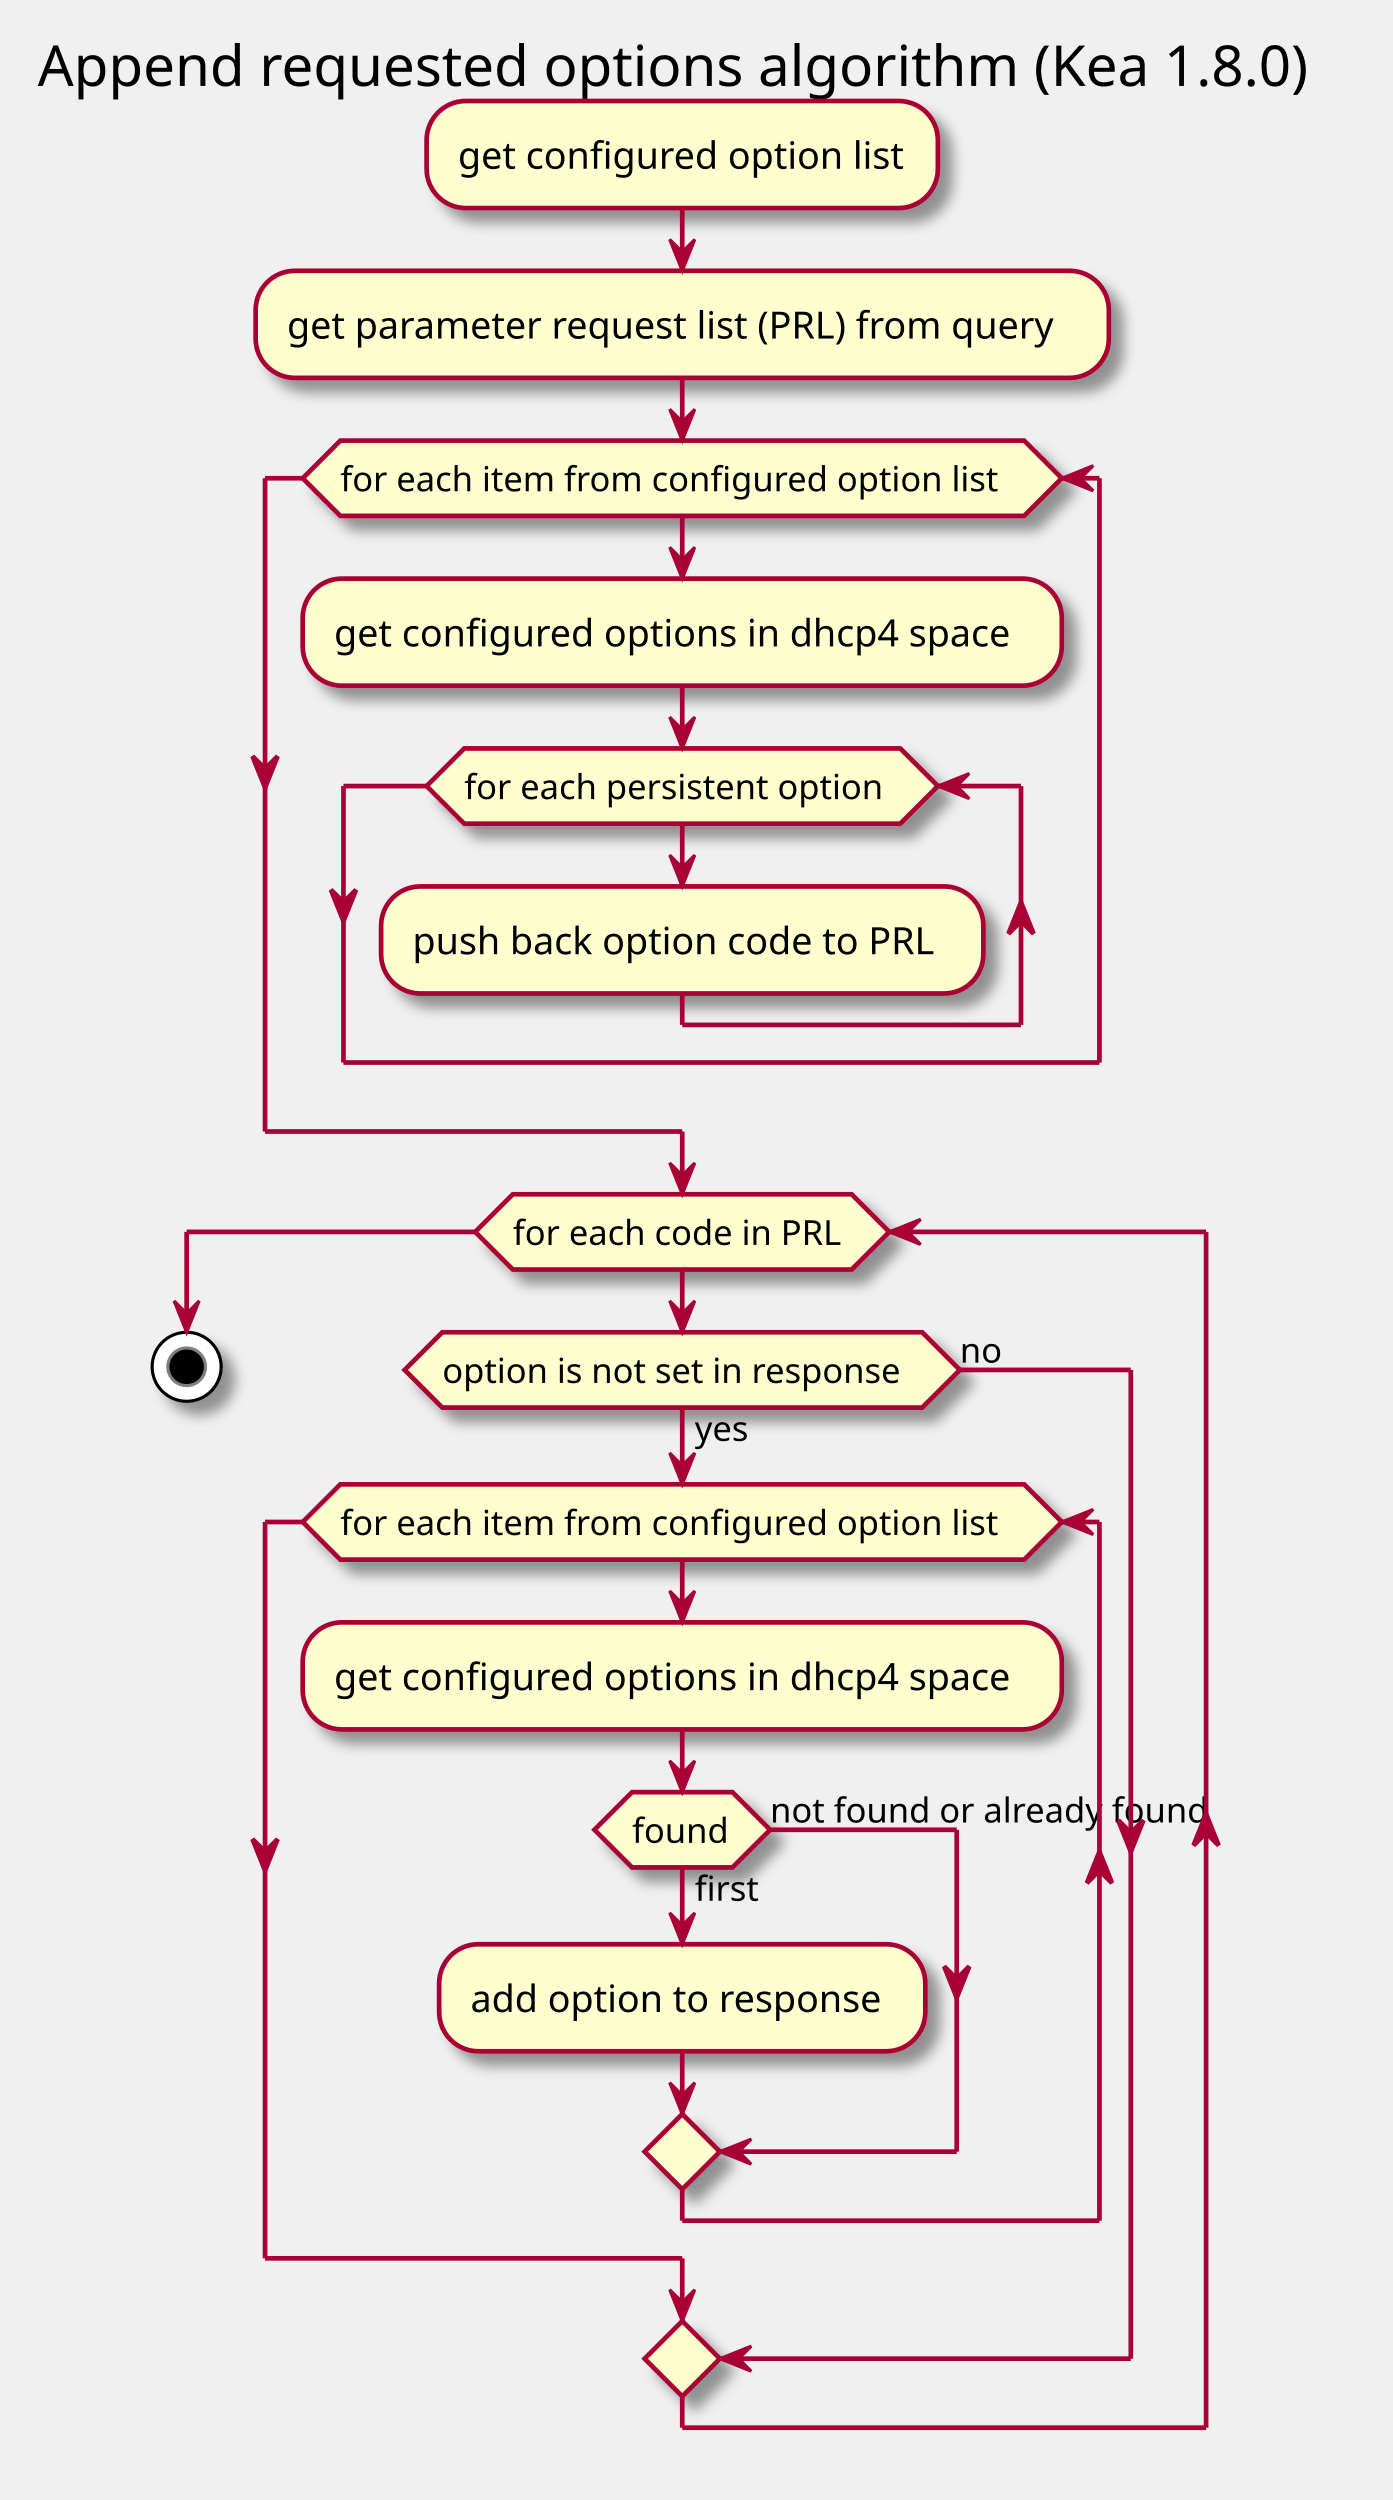
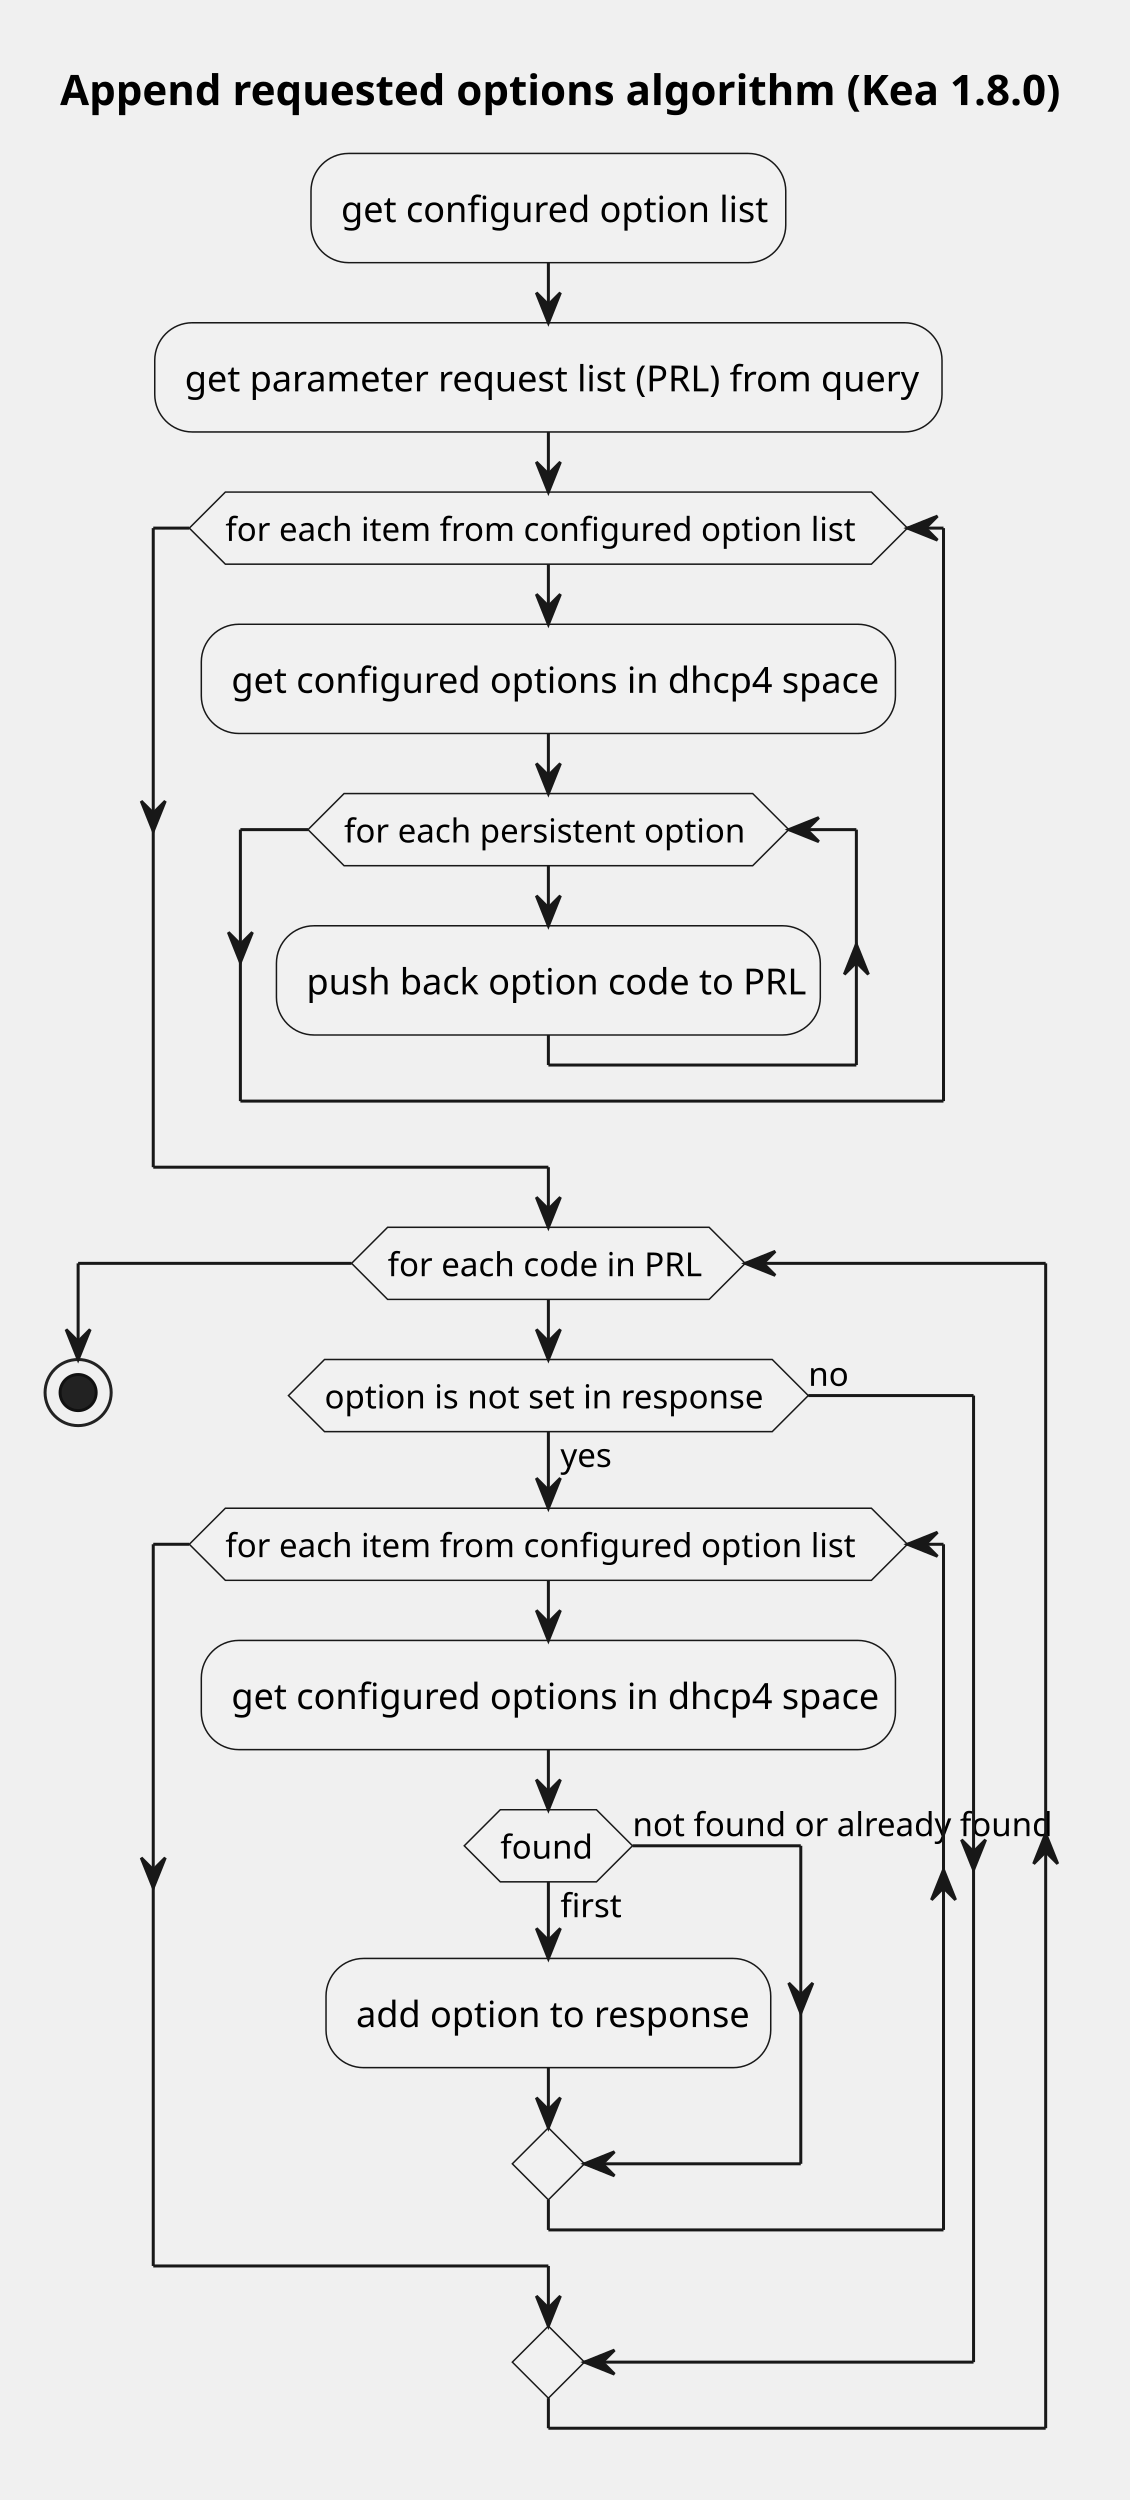
- <svg xmlns="http://www.w3.org/2000/svg" contentScriptType="application/ecmascript" contentStyleType="text/css" height="797px" preserveAspectRatio="none" style="width:444px;height:797px;" version="1.1" viewBox="0 0 444 797" width="444px" zoomAndPan="magnify">
-   <defs>
-     <filter height="300%" id="fmj8a1z5wugx1" width="300%" x="-1" y="-1">
-       <feGaussianBlur result="blurOut" stdDeviation="2.0" />
-       <feColorMatrix in="blurOut" result="blurOut2" type="matrix" values="0 0 0 0 0 0 0 0 0 0 0 0 0 0 0 0 0 0 .4 0" />
-       <feOffset dx="4.0" dy="4.0" in="blurOut2" result="blurOut3" />
-       <feBlend in="SourceGraphic" in2="blurOut3" mode="normal" />
-     </filter>
-   </defs>
+ <svg xmlns="http://www.w3.org/2000/svg" contentStyleType="text/css" height="832px" preserveAspectRatio="none" style="width:376px;height:832px;background:#FFFFFF;" version="1.1" viewBox="0 0 376 832" width="376px" zoomAndPan="magnify">
+   <defs />
  <g>
-     <text fill="#000000" font-family="sans-serif" font-size="18" lengthAdjust="spacingAndGlyphs" textLength="420" x="12" y="27.402">Append requested options algorithm (Kea 1.8.0)</text>
-     <rect fill="#FEFECE" filter="url(#fmj8a1z5wugx1)" height="34.133" rx="12.5" ry="12.5" style="stroke: #A80036; stroke-width: 1.5;" width="163" x="136" y="32.199" />
-     <text fill="#000000" font-family="sans-serif" font-size="12" lengthAdjust="spacingAndGlyphs" textLength="143" x="146" y="53.801">get configured option list</text>
-     <rect fill="#FEFECE" filter="url(#fmj8a1z5wugx1)" height="34.133" rx="12.5" ry="12.5" style="stroke: #A80036; stroke-width: 1.5;" width="272" x="81.5" y="86.332" />
-     <text fill="#000000" font-family="sans-serif" font-size="12" lengthAdjust="spacingAndGlyphs" textLength="252" x="91.5" y="107.934">get parameter request list (PRL) from query</text>
-     <rect fill="#FEFECE" filter="url(#fmj8a1z5wugx1)" height="34.133" rx="12.5" ry="12.5" style="stroke: #A80036; stroke-width: 1.5;" width="242" x="96.5" y="184.465" />
-     <text fill="#000000" font-family="sans-serif" font-size="12" lengthAdjust="spacingAndGlyphs" textLength="222" x="106.5" y="206.066">get configured options in dhcp4 space</text>
-     <rect fill="#FEFECE" filter="url(#fmj8a1z5wugx1)" height="34.133" rx="12.5" ry="12.5" style="stroke: #A80036; stroke-width: 1.5;" width="192" x="121.5" y="282.598" />
-     <text fill="#000000" font-family="sans-serif" font-size="12" lengthAdjust="spacingAndGlyphs" textLength="172" x="131.5" y="304.199">push back option code to PRL</text>
-     <polygon fill="#FEFECE" filter="url(#fmj8a1z5wugx1)" points="148,238.598,287,238.598,299,250.598,287,262.598,148,262.598,136,250.598,148,238.598" style="stroke: #A80036; stroke-width: 1.5;" />
-     <text fill="#000000" font-family="sans-serif" font-size="11" lengthAdjust="spacingAndGlyphs" textLength="139" x="148" y="254.755">for each persistent option</text>
-     <polygon fill="#FEFECE" filter="url(#fmj8a1z5wugx1)" points="108.5,140.465,326.5,140.465,338.5,152.465,326.5,164.465,108.5,164.465,96.5,152.465,108.5,140.465" style="stroke: #A80036; stroke-width: 1.5;" />
-     <text fill="#000000" font-family="sans-serif" font-size="11" lengthAdjust="spacingAndGlyphs" textLength="218" x="108.5" y="156.622">for each item from configured option list</text>
-     <rect fill="#FEFECE" filter="url(#fmj8a1z5wugx1)" height="34.133" rx="12.5" ry="12.5" style="stroke: #A80036; stroke-width: 1.5;" width="242" x="96.5" y="517.208" />
-     <text fill="#000000" font-family="sans-serif" font-size="12" lengthAdjust="spacingAndGlyphs" textLength="222" x="106.5" y="538.81">get configured options in dhcp4 space</text>
-     <rect fill="#FEFECE" filter="url(#fmj8a1z5wugx1)" height="34.133" rx="12.5" ry="12.5" style="stroke: #A80036; stroke-width: 1.5;" width="155" x="140" y="619.818" />
-     <text fill="#000000" font-family="sans-serif" font-size="12" lengthAdjust="spacingAndGlyphs" textLength="135" x="150" y="641.42">add option to response</text>
-     <polygon fill="#FEFECE" filter="url(#fmj8a1z5wugx1)" points="201.5,571.341,233.5,571.341,245.5,583.341,233.5,595.341,201.5,595.341,189.5,583.341,201.5,571.341" style="stroke: #A80036; stroke-width: 1.5;" />
-     <text fill="#000000" font-family="sans-serif" font-size="11" lengthAdjust="spacingAndGlyphs" textLength="22" x="221.5" y="605.976">first</text>
-     <text fill="#000000" font-family="sans-serif" font-size="11" lengthAdjust="spacingAndGlyphs" textLength="32" x="201.5" y="587.498">found</text>
-     <text fill="#000000" font-family="sans-serif" font-size="11" lengthAdjust="spacingAndGlyphs" textLength="145" x="245.5" y="581.02">not found or already found</text>
-     <polygon fill="#FEFECE" filter="url(#fmj8a1z5wugx1)" points="217.5,673.951,229.5,685.951,217.5,697.951,205.5,685.951,217.5,673.951" style="stroke: #A80036; stroke-width: 1.5;" />
-     <polygon fill="#FEFECE" filter="url(#fmj8a1z5wugx1)" points="108.5,473.208,326.5,473.208,338.5,485.208,326.5,497.208,108.5,497.208,96.5,485.208,108.5,473.208" style="stroke: #A80036; stroke-width: 1.5;" />
-     <text fill="#000000" font-family="sans-serif" font-size="11" lengthAdjust="spacingAndGlyphs" textLength="218" x="108.5" y="489.365">for each item from configured option list</text>
-     <polygon fill="#FEFECE" filter="url(#fmj8a1z5wugx1)" points="141,424.731,294,424.731,306,436.731,294,448.731,141,448.731,129,436.731,141,424.731" style="stroke: #A80036; stroke-width: 1.5;" />
-     <text fill="#000000" font-family="sans-serif" font-size="11" lengthAdjust="spacingAndGlyphs" textLength="18" x="221.5" y="459.365">yes</text>
-     <text fill="#000000" font-family="sans-serif" font-size="11" lengthAdjust="spacingAndGlyphs" textLength="153" x="141" y="440.888">option is not set in response</text>
-     <text fill="#000000" font-family="sans-serif" font-size="11" lengthAdjust="spacingAndGlyphs" textLength="14" x="306" y="434.41">no</text>
-     <polygon fill="#FEFECE" filter="url(#fmj8a1z5wugx1)" points="217.5,739.951,229.5,751.951,217.5,763.951,205.5,751.951,217.5,739.951" style="stroke: #A80036; stroke-width: 1.5;" />
-     <polygon fill="#FEFECE" filter="url(#fmj8a1z5wugx1)" points="163.5,380.731,271.5,380.731,283.5,392.731,271.5,404.731,163.5,404.731,151.5,392.731,163.5,380.731" style="stroke: #A80036; stroke-width: 1.5;" />
-     <text fill="#000000" font-family="sans-serif" font-size="11" lengthAdjust="spacingAndGlyphs" textLength="108" x="163.5" y="396.888">for each code in PRL</text>
-     <ellipse cx="59.5" cy="435.731" fill="#FFFFFF" filter="url(#fmj8a1z5wugx1)" rx="11" ry="11" style="stroke: #000000; stroke-width: 1.0;" />
-     <ellipse cx="59.5" cy="435.731" fill="#000000" rx="6" ry="6" style="stroke: #7F7F7F; stroke-width: 1.0;" />
-     <line style="stroke: #A80036; stroke-width: 1.5;" x1="217.5" x2="217.5" y1="66.332" y2="86.332" />
-     <polygon fill="#A80036" points="213.5,76.332,217.5,86.332,221.5,76.332,217.5,80.332" style="stroke: #A80036; stroke-width: 1.0;" />
-     <line style="stroke: #A80036; stroke-width: 1.5;" x1="217.5" x2="217.5" y1="262.598" y2="282.598" />
-     <polygon fill="#A80036" points="213.5,272.598,217.5,282.598,221.5,272.598,217.5,276.598" style="stroke: #A80036; stroke-width: 1.0;" />
-     <line style="stroke: #A80036; stroke-width: 1.5;" x1="217.5" x2="217.5" y1="316.731" y2="326.731" />
-     <line style="stroke: #A80036; stroke-width: 1.5;" x1="217.5" x2="325.5" y1="326.731" y2="326.731" />
-     <polygon fill="#A80036" points="321.5,297.664,325.5,287.664,329.5,297.664,325.5,293.664" style="stroke: #A80036; stroke-width: 1.5;" />
-     <line style="stroke: #A80036; stroke-width: 1.5;" x1="325.5" x2="325.5" y1="250.598" y2="326.731" />
-     <line style="stroke: #A80036; stroke-width: 1.5;" x1="325.5" x2="299" y1="250.598" y2="250.598" />
-     <polygon fill="#A80036" points="309,246.598,299,250.598,309,254.598,305,250.598" style="stroke: #A80036; stroke-width: 1.0;" />
-     <line style="stroke: #A80036; stroke-width: 1.5;" x1="136" x2="109.5" y1="250.598" y2="250.598" />
-     <polygon fill="#A80036" points="105.5,283.664,109.5,293.664,113.5,283.664,109.5,287.664" style="stroke: #A80036; stroke-width: 1.5;" />
-     <line style="stroke: #A80036; stroke-width: 1.5;" x1="109.5" x2="109.5" y1="250.598" y2="338.731" />
-     <line style="stroke: #A80036; stroke-width: 1.5;" x1="109.5" x2="350.5" y1="338.731" y2="338.731" />
-     <line style="stroke: #A80036; stroke-width: 1.5;" x1="350.5" x2="350.5" y1="152.465" y2="338.731" />
-     <line style="stroke: #A80036; stroke-width: 1.5;" x1="350.5" x2="338.5" y1="152.465" y2="152.465" />
-     <polygon fill="#A80036" points="348.5,148.465,338.5,152.465,348.5,156.465,344.5,152.465" style="stroke: #A80036; stroke-width: 1.0;" />
-     <line style="stroke: #A80036; stroke-width: 1.5;" x1="217.5" x2="217.5" y1="218.598" y2="238.598" />
-     <polygon fill="#A80036" points="213.5,228.598,217.5,238.598,221.5,228.598,217.5,232.598" style="stroke: #A80036; stroke-width: 1.0;" />
-     <line style="stroke: #A80036; stroke-width: 1.5;" x1="217.5" x2="217.5" y1="164.465" y2="184.465" />
-     <polygon fill="#A80036" points="213.5,174.465,217.5,184.465,221.5,174.465,217.5,178.465" style="stroke: #A80036; stroke-width: 1.0;" />
-     <line style="stroke: #A80036; stroke-width: 1.5;" x1="96.5" x2="84.5" y1="152.465" y2="152.465" />
-     <polygon fill="#A80036" points="80.5,241.098,84.5,251.098,88.5,241.098,84.5,245.098" style="stroke: #A80036; stroke-width: 1.5;" />
-     <line style="stroke: #A80036; stroke-width: 1.5;" x1="84.5" x2="84.5" y1="152.465" y2="360.731" />
-     <line style="stroke: #A80036; stroke-width: 1.5;" x1="84.5" x2="217.5" y1="360.731" y2="360.731" />
-     <line style="stroke: #A80036; stroke-width: 1.5;" x1="217.5" x2="217.5" y1="360.731" y2="380.731" />
-     <polygon fill="#A80036" points="213.5,370.731,217.5,380.731,221.5,370.731,217.5,374.731" style="stroke: #A80036; stroke-width: 1.0;" />
-     <line style="stroke: #A80036; stroke-width: 1.5;" x1="217.5" x2="217.5" y1="120.465" y2="140.465" />
-     <polygon fill="#A80036" points="213.5,130.465,217.5,140.465,221.5,130.465,217.5,134.465" style="stroke: #A80036; stroke-width: 1.0;" />
-     <line style="stroke: #A80036; stroke-width: 1.5;" x1="217.5" x2="217.5" y1="595.341" y2="619.818" />
-     <polygon fill="#A80036" points="213.5,609.818,217.5,619.818,221.5,609.818,217.5,613.818" style="stroke: #A80036; stroke-width: 1.0;" />
-     <line style="stroke: #A80036; stroke-width: 1.5;" x1="245.5" x2="305" y1="583.341" y2="583.341" />
-     <polygon fill="#A80036" points="301,626.885,305,636.885,309,626.885,305,630.885" style="stroke: #A80036; stroke-width: 1.5;" />
-     <line style="stroke: #A80036; stroke-width: 1.5;" x1="305" x2="305" y1="583.341" y2="685.951" />
-     <line style="stroke: #A80036; stroke-width: 1.5;" x1="305" x2="229.5" y1="685.951" y2="685.951" />
-     <polygon fill="#A80036" points="239.5,681.951,229.5,685.951,239.5,689.951,235.5,685.951" style="stroke: #A80036; stroke-width: 1.0;" />
-     <line style="stroke: #A80036; stroke-width: 1.5;" x1="217.5" x2="217.5" y1="653.951" y2="673.951" />
-     <polygon fill="#A80036" points="213.5,663.951,217.5,673.951,221.5,663.951,217.5,667.951" style="stroke: #A80036; stroke-width: 1.0;" />
-     <line style="stroke: #A80036; stroke-width: 1.5;" x1="217.5" x2="217.5" y1="551.341" y2="571.341" />
-     <polygon fill="#A80036" points="213.5,561.341,217.5,571.341,221.5,561.341,217.5,565.341" style="stroke: #A80036; stroke-width: 1.0;" />
-     <line style="stroke: #A80036; stroke-width: 1.5;" x1="217.5" x2="217.5" y1="497.208" y2="517.208" />
-     <polygon fill="#A80036" points="213.5,507.208,217.5,517.208,221.5,507.208,217.5,511.208" style="stroke: #A80036; stroke-width: 1.0;" />
-     <line style="stroke: #A80036; stroke-width: 1.5;" x1="217.5" x2="217.5" y1="697.951" y2="707.951" />
-     <line style="stroke: #A80036; stroke-width: 1.5;" x1="217.5" x2="350.5" y1="707.951" y2="707.951" />
-     <polygon fill="#A80036" points="346.5,600.318,350.5,590.318,354.5,600.318,350.5,596.318" style="stroke: #A80036; stroke-width: 1.5;" />
-     <line style="stroke: #A80036; stroke-width: 1.5;" x1="350.5" x2="350.5" y1="485.208" y2="707.951" />
-     <line style="stroke: #A80036; stroke-width: 1.5;" x1="350.5" x2="338.5" y1="485.208" y2="485.208" />
-     <polygon fill="#A80036" points="348.5,481.208,338.5,485.208,348.5,489.208,344.5,485.208" style="stroke: #A80036; stroke-width: 1.0;" />
-     <line style="stroke: #A80036; stroke-width: 1.5;" x1="96.5" x2="84.5" y1="485.208" y2="485.208" />
-     <polygon fill="#A80036" points="80.5,586.318,84.5,596.318,88.5,586.318,84.5,590.318" style="stroke: #A80036; stroke-width: 1.5;" />
-     <line style="stroke: #A80036; stroke-width: 1.5;" x1="84.5" x2="84.5" y1="485.208" y2="719.951" />
-     <line style="stroke: #A80036; stroke-width: 1.5;" x1="84.5" x2="217.5" y1="719.951" y2="719.951" />
-     <line style="stroke: #A80036; stroke-width: 1.5;" x1="217.5" x2="217.5" y1="719.951" y2="739.951" />
-     <polygon fill="#A80036" points="213.5,729.951,217.5,739.951,221.5,729.951,217.5,733.951" style="stroke: #A80036; stroke-width: 1.0;" />
-     <line style="stroke: #A80036; stroke-width: 1.5;" x1="217.5" x2="217.5" y1="448.731" y2="473.208" />
-     <polygon fill="#A80036" points="213.5,463.208,217.5,473.208,221.5,463.208,217.5,467.208" style="stroke: #A80036; stroke-width: 1.0;" />
-     <line style="stroke: #A80036; stroke-width: 1.5;" x1="306" x2="360.5" y1="436.731" y2="436.731" />
-     <polygon fill="#A80036" points="356.5,580.318,360.5,590.318,364.5,580.318,360.5,584.318" style="stroke: #A80036; stroke-width: 1.5;" />
-     <line style="stroke: #A80036; stroke-width: 1.5;" x1="360.5" x2="360.5" y1="436.731" y2="751.951" />
-     <line style="stroke: #A80036; stroke-width: 1.5;" x1="360.5" x2="229.5" y1="751.951" y2="751.951" />
-     <polygon fill="#A80036" points="239.5,747.951,229.5,751.951,239.5,755.951,235.5,751.951" style="stroke: #A80036; stroke-width: 1.0;" />
-     <line style="stroke: #A80036; stroke-width: 1.5;" x1="217.5" x2="217.5" y1="404.731" y2="424.731" />
-     <polygon fill="#A80036" points="213.5,414.731,217.5,424.731,221.5,414.731,217.5,418.731" style="stroke: #A80036; stroke-width: 1.0;" />
-     <line style="stroke: #A80036; stroke-width: 1.5;" x1="217.5" x2="217.5" y1="763.951" y2="773.951" />
-     <line style="stroke: #A80036; stroke-width: 1.5;" x1="217.5" x2="384.5" y1="773.951" y2="773.951" />
-     <polygon fill="#A80036" points="380.5,588.318,384.5,578.318,388.5,588.318,384.5,584.318" style="stroke: #A80036; stroke-width: 1.5;" />
-     <line style="stroke: #A80036; stroke-width: 1.5;" x1="384.5" x2="384.5" y1="392.731" y2="773.951" />
-     <line style="stroke: #A80036; stroke-width: 1.5;" x1="384.5" x2="283.5" y1="392.731" y2="392.731" />
-     <polygon fill="#A80036" points="293.5,388.731,283.5,392.731,293.5,396.731,289.5,392.731" style="stroke: #A80036; stroke-width: 1.0;" />
-     <line style="stroke: #A80036; stroke-width: 1.5;" x1="151.5" x2="59.5" y1="392.731" y2="392.731" />
-     <line style="stroke: #A80036; stroke-width: 1.5;" x1="59.5" x2="59.5" y1="392.731" y2="424.731" />
-     <polygon fill="#A80036" points="55.5,414.731,59.5,424.731,63.5,414.731,59.5,418.731" style="stroke: #A80036; stroke-width: 1.0;" />
+     <text fill="#000000" font-family="sans-serif" font-size="14" font-weight="bold" lengthAdjust="spacing" textLength="333" x="20" y="34.966">Append requested options algorithm (Kea 1.8.0)</text>
+     <rect fill="#F1F1F1" height="36.344" rx="12.5" ry="12.5" style="stroke:#181818;stroke-width:0.5;" width="158" x="103.5" y="51.068" />
+     <text fill="#000000" font-family="sans-serif" font-size="12" lengthAdjust="spacing" textLength="138" x="113.5" y="73.896">get configured option list</text>
+     <rect fill="#F1F1F1" height="36.344" rx="12.5" ry="12.5" style="stroke:#181818;stroke-width:0.5;" width="262" x="51.5" y="107.412" />
+     <text fill="#000000" font-family="sans-serif" font-size="12" lengthAdjust="spacing" textLength="242" x="61.5" y="130.24">get parameter request list (PRL) from query</text>
+     <rect fill="#F1F1F1" height="36.344" rx="12.5" ry="12.5" style="stroke:#181818;stroke-width:0.5;" width="231" x="67" y="207.756" />
+     <text fill="#000000" font-family="sans-serif" font-size="12" lengthAdjust="spacing" textLength="211" x="77" y="230.584">get configured options in dhcp4 space</text>
+     <rect fill="#F1F1F1" height="36.344" rx="12.5" ry="12.5" style="stroke:#181818;stroke-width:0.5;" width="181" x="92" y="308.1" />
+     <text fill="#000000" font-family="sans-serif" font-size="12" lengthAdjust="spacing" textLength="161" x="102" y="330.928">push back option code to PRL</text>
+     <polygon fill="#F1F1F1" points="114.5,264.1,250.5,264.1,262.5,276.1,250.5,288.1,114.5,288.1,102.5,276.1,114.5,264.1" style="stroke:#181818;stroke-width:0.5;" />
+     <text fill="#000000" font-family="sans-serif" font-size="11" lengthAdjust="spacing" textLength="136" x="114.5" y="280.368">for each persistent option</text>
+     <polygon fill="#F1F1F1" points="75,163.756,290,163.756,302,175.756,290,187.756,75,187.756,63,175.756,75,163.756" style="stroke:#181818;stroke-width:0.5;" />
+     <text fill="#000000" font-family="sans-serif" font-size="11" lengthAdjust="spacing" textLength="215" x="75" y="180.024">for each item from configured option list</text>
+     <rect fill="#F1F1F1" height="36.344" rx="12.5" ry="12.5" style="stroke:#181818;stroke-width:0.5;" width="231" x="67" y="545.935" />
+     <text fill="#000000" font-family="sans-serif" font-size="12" lengthAdjust="spacing" textLength="211" x="77" y="568.763">get configured options in dhcp4 space</text>
+     <rect fill="#F1F1F1" height="36.344" rx="12.5" ry="12.5" style="stroke:#181818;stroke-width:0.5;" width="148" x="108.5" y="651.77" />
+     <text fill="#000000" font-family="sans-serif" font-size="12" lengthAdjust="spacing" textLength="128" x="118.5" y="674.598">add option to response</text>
+     <polygon fill="#F1F1F1" points="166.5,602.279,198.5,602.279,210.5,614.279,198.5,626.279,166.5,626.279,154.5,614.279,166.5,602.279" style="stroke:#181818;stroke-width:0.5;" />
+     <text fill="#000000" font-family="sans-serif" font-size="11" lengthAdjust="spacing" textLength="21" x="186.5" y="638.038">first</text>
+     <text fill="#000000" font-family="sans-serif" font-size="11" lengthAdjust="spacing" textLength="32" x="166.5" y="618.547">found</text>
+     <text fill="#000000" font-family="sans-serif" font-size="11" lengthAdjust="spacing" textLength="145" x="210.5" y="611.057">not found or already found</text>
+     <polygon fill="#F1F1F1" points="182.5,708.115,194.5,720.115,182.5,732.115,170.5,720.115,182.5,708.115" style="stroke:#181818;stroke-width:0.5;" />
+     <polygon fill="#F1F1F1" points="75,501.935,290,501.935,302,513.935,290,525.935,75,525.935,63,513.935,75,501.935" style="stroke:#181818;stroke-width:0.5;" />
+     <text fill="#000000" font-family="sans-serif" font-size="11" lengthAdjust="spacing" textLength="215" x="75" y="518.203">for each item from configured option list</text>
+     <polygon fill="#F1F1F1" points="108,452.444,257,452.444,269,464.444,257,476.444,108,476.444,96,464.444,108,452.444" style="stroke:#181818;stroke-width:0.5;" />
+     <text fill="#000000" font-family="sans-serif" font-size="11" lengthAdjust="spacing" textLength="17" x="186.5" y="488.203">yes</text>
+     <text fill="#000000" font-family="sans-serif" font-size="11" lengthAdjust="spacing" textLength="149" x="108" y="468.712">option is not set in response</text>
+     <text fill="#000000" font-family="sans-serif" font-size="11" lengthAdjust="spacing" textLength="14" x="269" y="461.221">no</text>
+     <polygon fill="#F1F1F1" points="182.5,774.115,194.5,786.115,182.5,798.115,170.5,786.115,182.5,774.115" style="stroke:#181818;stroke-width:0.5;" />
+     <polygon fill="#F1F1F1" points="129,408.444,236,408.444,248,420.444,236,432.444,129,432.444,117,420.444,129,408.444" style="stroke:#181818;stroke-width:0.5;" />
+     <text fill="#000000" font-family="sans-serif" font-size="11" lengthAdjust="spacing" textLength="107" x="129" y="424.712">for each code in PRL</text>
+     <ellipse cx="26" cy="463.444" fill="none" rx="11" ry="11" style="stroke:#222222;stroke-width:1.0;" />
+     <ellipse cx="26" cy="463.444" fill="#222222" rx="6" ry="6" style="stroke:#111111;stroke-width:1.0;" />
+     <line style="stroke:#181818;stroke-width:1.0;" x1="182.5" x2="182.5" y1="87.412" y2="107.412" />
+     <polygon fill="#181818" points="178.5,97.412,182.5,107.412,186.5,97.412,182.5,101.412" style="stroke:#181818;stroke-width:1.0;" />
+     <line style="stroke:#181818;stroke-width:1.0;" x1="182.5" x2="182.5" y1="288.1" y2="308.1" />
+     <polygon fill="#181818" points="178.5,298.1,182.5,308.1,186.5,298.1,182.5,302.1" style="stroke:#181818;stroke-width:1.0;" />
+     <line style="stroke:#181818;stroke-width:1.0;" x1="182.5" x2="182.5" y1="344.444" y2="354.444" />
+     <line style="stroke:#181818;stroke-width:1.0;" x1="182.5" x2="285" y1="354.444" y2="354.444" />
+     <polygon fill="#181818" points="281,324.272,285,314.272,289,324.272,285,320.272" style="stroke:#181818;stroke-width:1.0;" />
+     <line style="stroke:#181818;stroke-width:1.0;" x1="285" x2="285" y1="276.1" y2="354.444" />
+     <line style="stroke:#181818;stroke-width:1.0;" x1="285" x2="262.5" y1="276.1" y2="276.1" />
+     <polygon fill="#181818" points="272.5,272.1,262.5,276.1,272.5,280.1,268.5,276.1" style="stroke:#181818;stroke-width:1.0;" />
+     <line style="stroke:#181818;stroke-width:1.0;" x1="102.5" x2="80" y1="276.1" y2="276.1" />
+     <polygon fill="#181818" points="76,310.272,80,320.272,84,310.272,80,314.272" style="stroke:#181818;stroke-width:1.0;" />
+     <line style="stroke:#181818;stroke-width:1.0;" x1="80" x2="80" y1="276.1" y2="366.444" />
+     <line style="stroke:#181818;stroke-width:1.0;" x1="80" x2="314" y1="366.444" y2="366.444" />
+     <line style="stroke:#181818;stroke-width:1.0;" x1="314" x2="314" y1="175.756" y2="366.444" />
+     <line style="stroke:#181818;stroke-width:1.0;" x1="314" x2="302" y1="175.756" y2="175.756" />
+     <polygon fill="#181818" points="312,171.756,302,175.756,312,179.756,308,175.756" style="stroke:#181818;stroke-width:1.0;" />
+     <line style="stroke:#181818;stroke-width:1.0;" x1="182.5" x2="182.5" y1="244.1" y2="264.1" />
+     <polygon fill="#181818" points="178.5,254.1,182.5,264.1,186.5,254.1,182.5,258.1" style="stroke:#181818;stroke-width:1.0;" />
+     <line style="stroke:#181818;stroke-width:1.0;" x1="182.5" x2="182.5" y1="187.756" y2="207.756" />
+     <polygon fill="#181818" points="178.5,197.756,182.5,207.756,186.5,197.756,182.5,201.756" style="stroke:#181818;stroke-width:1.0;" />
+     <line style="stroke:#181818;stroke-width:1.0;" x1="63" x2="51" y1="175.756" y2="175.756" />
+     <polygon fill="#181818" points="47,266.6,51,276.6,55,266.6,51,270.6" style="stroke:#181818;stroke-width:1.0;" />
+     <line style="stroke:#181818;stroke-width:1.0;" x1="51" x2="51" y1="175.756" y2="388.444" />
+     <line style="stroke:#181818;stroke-width:1.0;" x1="51" x2="182.5" y1="388.444" y2="388.444" />
+     <line style="stroke:#181818;stroke-width:1.0;" x1="182.5" x2="182.5" y1="388.444" y2="408.444" />
+     <polygon fill="#181818" points="178.5,398.444,182.5,408.444,186.5,398.444,182.5,402.444" style="stroke:#181818;stroke-width:1.0;" />
+     <line style="stroke:#181818;stroke-width:1.0;" x1="182.5" x2="182.5" y1="143.756" y2="163.756" />
+     <polygon fill="#181818" points="178.5,153.756,182.5,163.756,186.5,153.756,182.5,157.756" style="stroke:#181818;stroke-width:1.0;" />
+     <line style="stroke:#181818;stroke-width:1.0;" x1="182.5" x2="182.5" y1="626.279" y2="651.77" />
+     <polygon fill="#181818" points="178.5,641.77,182.5,651.77,186.5,641.77,182.5,645.77" style="stroke:#181818;stroke-width:1.0;" />
+     <line style="stroke:#181818;stroke-width:1.0;" x1="210.5" x2="266.5" y1="614.279" y2="614.279" />
+     <polygon fill="#181818" points="262.5,659.942,266.5,669.942,270.5,659.942,266.5,663.942" style="stroke:#181818;stroke-width:1.0;" />
+     <line style="stroke:#181818;stroke-width:1.0;" x1="266.5" x2="266.5" y1="614.279" y2="720.115" />
+     <line style="stroke:#181818;stroke-width:1.0;" x1="266.5" x2="194.5" y1="720.115" y2="720.115" />
+     <polygon fill="#181818" points="204.5,716.115,194.5,720.115,204.5,724.115,200.5,720.115" style="stroke:#181818;stroke-width:1.0;" />
+     <line style="stroke:#181818;stroke-width:1.0;" x1="182.5" x2="182.5" y1="688.115" y2="708.115" />
+     <polygon fill="#181818" points="178.5,698.115,182.5,708.115,186.5,698.115,182.5,702.115" style="stroke:#181818;stroke-width:1.0;" />
+     <line style="stroke:#181818;stroke-width:1.0;" x1="182.5" x2="182.5" y1="582.279" y2="602.279" />
+     <polygon fill="#181818" points="178.5,592.279,182.5,602.279,186.5,592.279,182.5,596.279" style="stroke:#181818;stroke-width:1.0;" />
+     <line style="stroke:#181818;stroke-width:1.0;" x1="182.5" x2="182.5" y1="525.935" y2="545.935" />
+     <polygon fill="#181818" points="178.5,535.935,182.5,545.935,186.5,535.935,182.5,539.935" style="stroke:#181818;stroke-width:1.0;" />
+     <line style="stroke:#181818;stroke-width:1.0;" x1="182.5" x2="182.5" y1="732.115" y2="742.115" />
+     <line style="stroke:#181818;stroke-width:1.0;" x1="182.5" x2="314" y1="742.115" y2="742.115" />
+     <polygon fill="#181818" points="310,632.27,314,622.27,318,632.27,314,628.27" style="stroke:#181818;stroke-width:1.0;" />
+     <line style="stroke:#181818;stroke-width:1.0;" x1="314" x2="314" y1="513.935" y2="742.115" />
+     <line style="stroke:#181818;stroke-width:1.0;" x1="314" x2="302" y1="513.935" y2="513.935" />
+     <polygon fill="#181818" points="312,509.935,302,513.935,312,517.935,308,513.935" style="stroke:#181818;stroke-width:1.0;" />
+     <line style="stroke:#181818;stroke-width:1.0;" x1="63" x2="51" y1="513.935" y2="513.935" />
+     <polygon fill="#181818" points="47,618.27,51,628.27,55,618.27,51,622.27" style="stroke:#181818;stroke-width:1.0;" />
+     <line style="stroke:#181818;stroke-width:1.0;" x1="51" x2="51" y1="513.935" y2="754.115" />
+     <line style="stroke:#181818;stroke-width:1.0;" x1="51" x2="182.5" y1="754.115" y2="754.115" />
+     <line style="stroke:#181818;stroke-width:1.0;" x1="182.5" x2="182.5" y1="754.115" y2="774.115" />
+     <polygon fill="#181818" points="178.5,764.115,182.5,774.115,186.5,764.115,182.5,768.115" style="stroke:#181818;stroke-width:1.0;" />
+     <line style="stroke:#181818;stroke-width:1.0;" x1="182.5" x2="182.5" y1="476.444" y2="501.935" />
+     <polygon fill="#181818" points="178.5,491.935,182.5,501.935,186.5,491.935,182.5,495.935" style="stroke:#181818;stroke-width:1.0;" />
+     <line style="stroke:#181818;stroke-width:1.0;" x1="269" x2="324" y1="464.444" y2="464.444" />
+     <polygon fill="#181818" points="320,612.27,324,622.27,328,612.27,324,616.27" style="stroke:#181818;stroke-width:1.0;" />
+     <line style="stroke:#181818;stroke-width:1.0;" x1="324" x2="324" y1="464.444" y2="786.115" />
+     <line style="stroke:#181818;stroke-width:1.0;" x1="324" x2="194.5" y1="786.115" y2="786.115" />
+     <polygon fill="#181818" points="204.5,782.115,194.5,786.115,204.5,790.115,200.5,786.115" style="stroke:#181818;stroke-width:1.0;" />
+     <line style="stroke:#181818;stroke-width:1.0;" x1="182.5" x2="182.5" y1="432.444" y2="452.444" />
+     <polygon fill="#181818" points="178.5,442.444,182.5,452.444,186.5,442.444,182.5,446.444" style="stroke:#181818;stroke-width:1.0;" />
+     <line style="stroke:#181818;stroke-width:1.0;" x1="182.5" x2="182.5" y1="798.115" y2="808.115" />
+     <line style="stroke:#181818;stroke-width:1.0;" x1="182.5" x2="348" y1="808.115" y2="808.115" />
+     <polygon fill="#181818" points="344,620.27,348,610.27,352,620.27,348,616.27" style="stroke:#181818;stroke-width:1.0;" />
+     <line style="stroke:#181818;stroke-width:1.0;" x1="348" x2="348" y1="420.444" y2="808.115" />
+     <line style="stroke:#181818;stroke-width:1.0;" x1="348" x2="248" y1="420.444" y2="420.444" />
+     <polygon fill="#181818" points="258,416.444,248,420.444,258,424.444,254,420.444" style="stroke:#181818;stroke-width:1.0;" />
+     <line style="stroke:#181818;stroke-width:1.0;" x1="117" x2="26" y1="420.444" y2="420.444" />
+     <line style="stroke:#181818;stroke-width:1.0;" x1="26" x2="26" y1="420.444" y2="452.444" />
+     <polygon fill="#181818" points="22,442.444,26,452.444,30,442.444,26,446.444" style="stroke:#181818;stroke-width:1.0;" />
  </g>
</svg>
